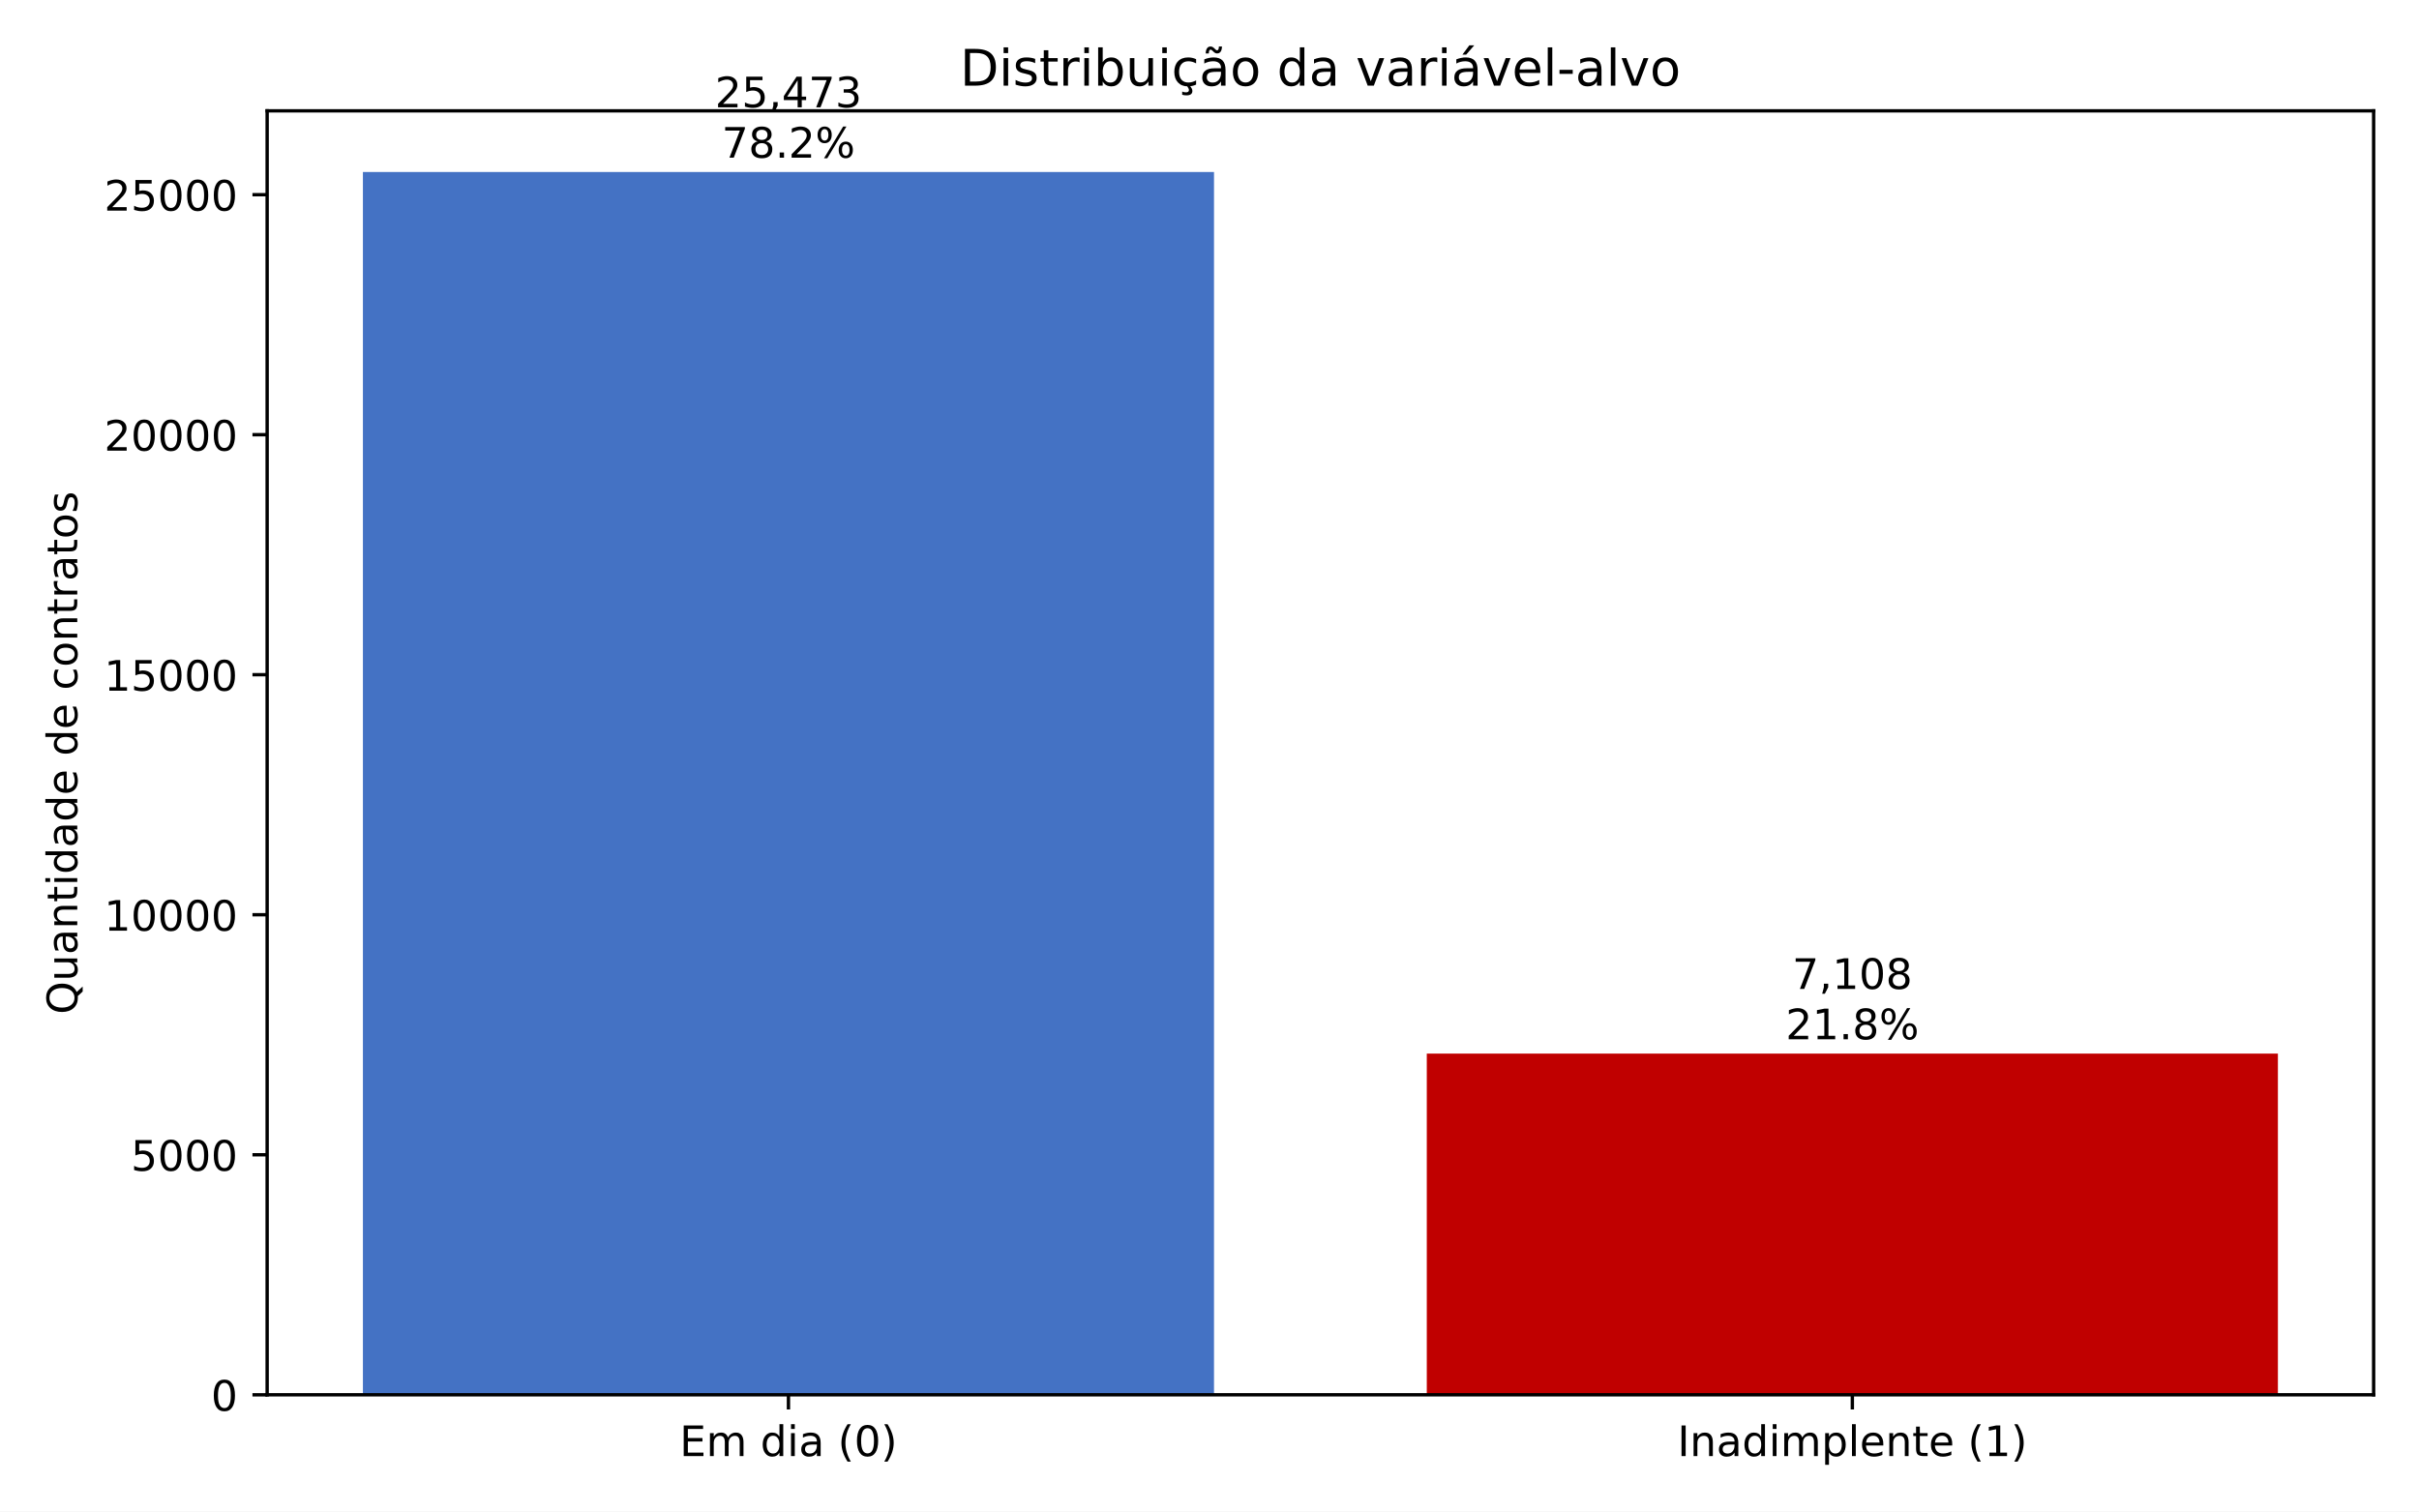
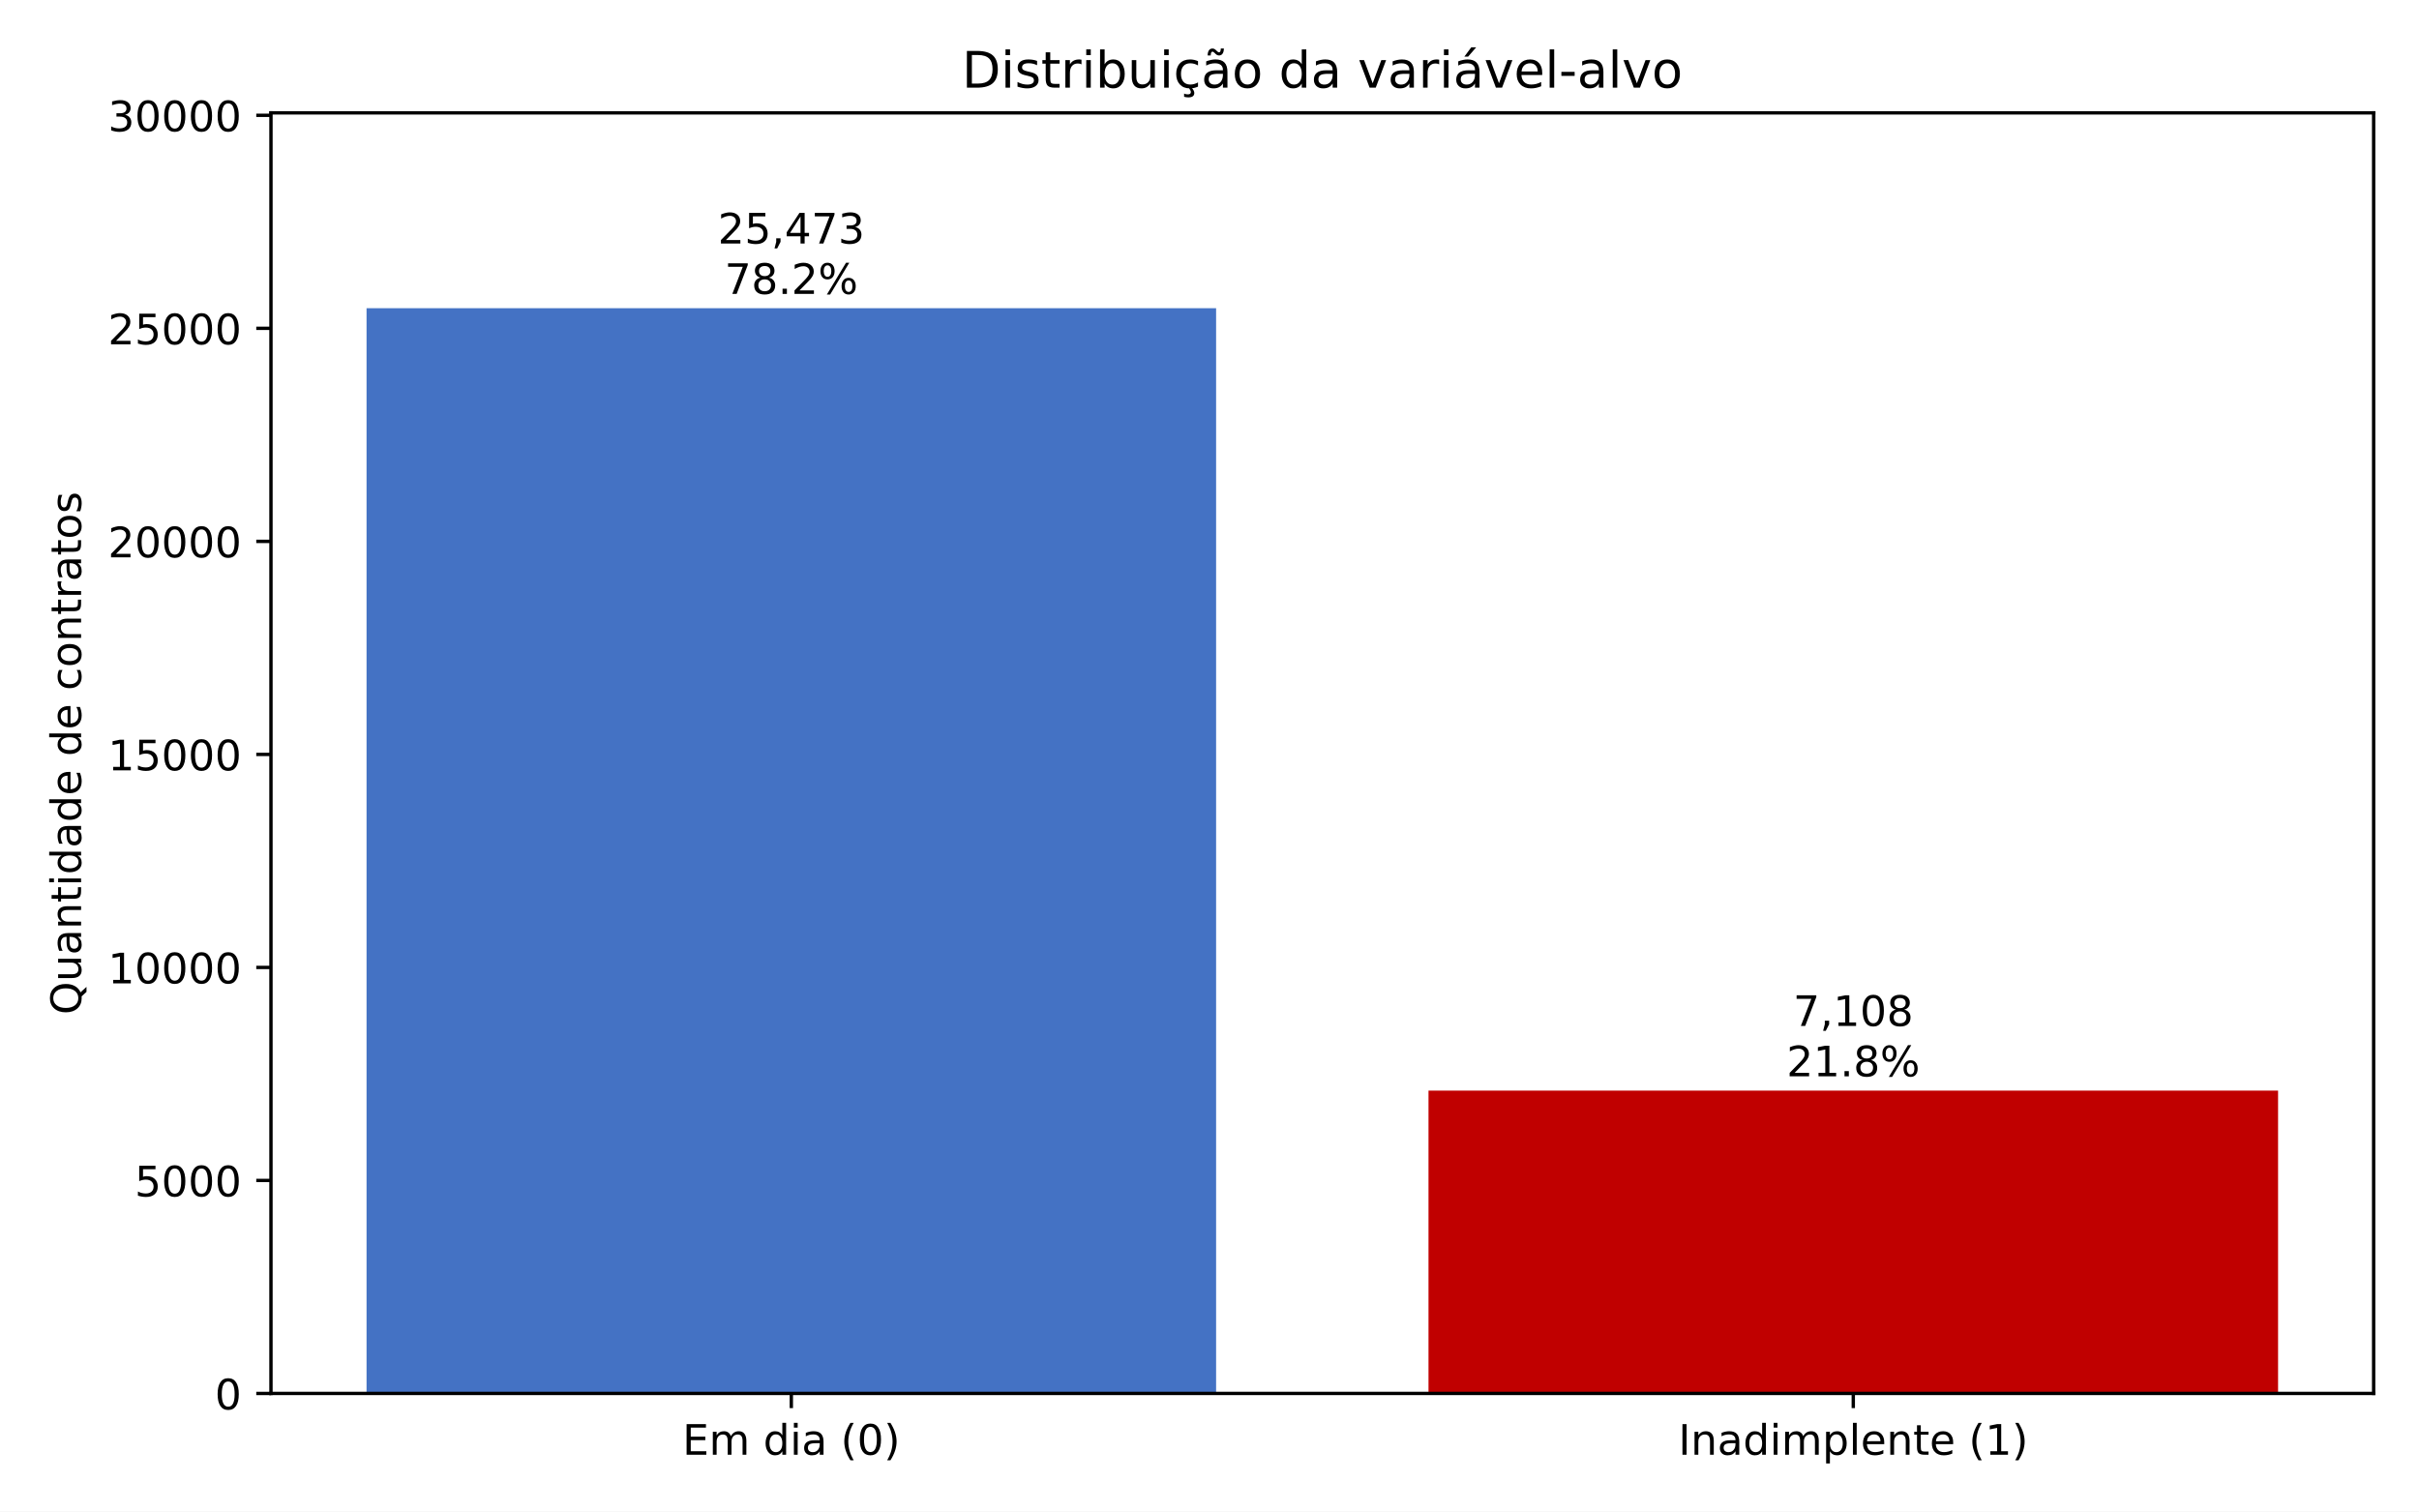
<svg xmlns="http://www.w3.org/2000/svg" xmlns:xlink="http://www.w3.org/1999/xlink" width="576pt" height="360pt" viewBox="0 0 576 360" version="1.1">
  <defs>
    <style type="text/css">*{stroke-linejoin: round; stroke-linecap: butt}</style>
  </defs>
  <g id="figure_1">
    <g id="patch_1">
      <path d="M 0 360  L 576 360  L 576 0  L 0 0  z " style="fill: #ffffff" />
    </g>
    <g id="axes_1">
      <g id="patch_2">
-         <path d="M 63.613 332.199  L 565.2 332.199  L 565.2 26.398  L 63.613 26.398  z " style="fill: #ffffff" />
+         <path d="M 64.522 331.878  L 565.2 331.878  L 565.2 26.88  L 64.522 26.88  z " style="fill: #ffffff" />
      </g>
      <g id="patch_3">
-         <path d="M 86.413 332.199  L 289.074 332.199  L 289.074 40.96  L 86.413 40.96  z " clip-path="url(#pab3c28357f)" style="fill: #4472c4" />
+         <path d="M 87.28 331.878  L 289.574 331.878  L 289.574 73.405  L 87.28 73.405  z " clip-path="url(#p1f5bfb7d0e)" style="fill: #4472c4" />
      </g>
      <g id="patch_4">
-         <path d="M 339.739 332.199  L 542.401 332.199  L 542.401 250.932  L 339.739 250.932  z " clip-path="url(#pab3c28357f)" style="fill: #c00000" />
+         <path d="M 340.148 331.878  L 542.442 331.878  L 542.442 259.753  L 340.148 259.753  z " clip-path="url(#p1f5bfb7d0e)" style="fill: #c00000" />
      </g>
      <g id="matplotlib.axis_1">
        <g id="xtick_1">
          <g id="line2d_1">
            <defs>
-               <path id="m85f5913527" d="M 0 0  L 0 3.5  " style="stroke: #000000; stroke-width: 0.8" />
+               <path id="mea78bd99e2" d="M 0 0  L 0 3.5  " style="stroke: #000000; stroke-width: 0.8" />
            </defs>
            <g>
-               <use xlink:href="#m85f5913527" x="187.743" y="332.199" style="stroke: #000000; stroke-width: 0.8" />
+               <use xlink:href="#mea78bd99e2" x="188.427" y="331.878" style="stroke: #000000; stroke-width: 0.8" />
            </g>
          </g>
          <g id="text_1">
-             <g transform="translate(161.8254 346.7977) scale(0.1 -0.1)">
+             <g transform="translate(162.5095 346.4761) scale(0.1 -0.1)">
              <defs>
                <path id="DejaVuSans-28" d="M 628 4666  L 3578 4666  L 3578 4134  L 1259 4134  L 1259 2753  L 3481 2753  L 3481 2222  L 1259 2222  L 1259 531  L 3634 531  L 3634 0  L 628 0  L 628 4666  z " transform="scale(0.015625)" />
                <path id="DejaVuSans-50" d="M 3328 2828  Q 3544 3216 3844 3400  Q 4144 3584 4550 3584  Q 5097 3584 5394 3201  Q 5691 2819 5691 2113  L 5691 0  L 5113 0  L 5113 2094  Q 5113 2597 4934 2840  Q 4756 3084 4391 3084  Q 3944 3084 3684 2787  Q 3425 2491 3425 1978  L 3425 0  L 2847 0  L 2847 2094  Q 2847 2600 2669 2842  Q 2491 3084 2119 3084  Q 1678 3084 1418 2786  Q 1159 2488 1159 1978  L 1159 0  L 581 0  L 581 3500  L 1159 3500  L 1159 2956  Q 1356 3278 1631 3431  Q 1906 3584 2284 3584  Q 2666 3584 2933 3390  Q 3200 3197 3328 2828  z " transform="scale(0.015625)" />
                <path id="DejaVuSans-3" transform="scale(0.015625)" />
                <path id="DejaVuSans-47" d="M 2906 2969  L 2906 4863  L 3481 4863  L 3481 0  L 2906 0  L 2906 525  Q 2725 213 2448 61  Q 2172 -91 1784 -91  Q 1150 -91 751 415  Q 353 922 353 1747  Q 353 2572 751 3078  Q 1150 3584 1784 3584  Q 2172 3584 2448 3432  Q 2725 3281 2906 2969  z M 947 1747  Q 947 1113 1208 752  Q 1469 391 1925 391  Q 2381 391 2643 752  Q 2906 1113 2906 1747  Q 2906 2381 2643 2742  Q 2381 3103 1925 3103  Q 1469 3103 1208 2742  Q 947 2381 947 1747  z " transform="scale(0.015625)" />
                <path id="DejaVuSans-4c" d="M 603 3500  L 1178 3500  L 1178 0  L 603 0  L 603 3500  z M 603 4863  L 1178 4863  L 1178 4134  L 603 4134  L 603 4863  z " transform="scale(0.015625)" />
                <path id="DejaVuSans-44" d="M 2194 1759  Q 1497 1759 1228 1600  Q 959 1441 959 1056  Q 959 750 1161 570  Q 1363 391 1709 391  Q 2188 391 2477 730  Q 2766 1069 2766 1631  L 2766 1759  L 2194 1759  z M 3341 1997  L 3341 0  L 2766 0  L 2766 531  Q 2569 213 2275 61  Q 1981 -91 1556 -91  Q 1019 -91 701 211  Q 384 513 384 1019  Q 384 1609 779 1909  Q 1175 2209 1959 2209  L 2766 2209  L 2766 2266  Q 2766 2663 2505 2880  Q 2244 3097 1772 3097  Q 1472 3097 1187 3025  Q 903 2953 641 2809  L 641 3341  Q 956 3463 1253 3523  Q 1550 3584 1831 3584  Q 2591 3584 2966 3190  Q 3341 2797 3341 1997  z " transform="scale(0.015625)" />
                <path id="DejaVuSans-b" d="M 1984 4856  Q 1566 4138 1362 3434  Q 1159 2731 1159 2009  Q 1159 1288 1364 580  Q 1569 -128 1984 -844  L 1484 -844  Q 1016 -109 783 600  Q 550 1309 550 2009  Q 550 2706 781 3412  Q 1013 4119 1484 4856  L 1984 4856  z " transform="scale(0.015625)" />
                <path id="DejaVuSans-13" d="M 2034 4250  Q 1547 4250 1301 3770  Q 1056 3291 1056 2328  Q 1056 1369 1301 889  Q 1547 409 2034 409  Q 2525 409 2770 889  Q 3016 1369 3016 2328  Q 3016 3291 2770 3770  Q 2525 4250 2034 4250  z M 2034 4750  Q 2819 4750 3233 4129  Q 3647 3509 3647 2328  Q 3647 1150 3233 529  Q 2819 -91 2034 -91  Q 1250 -91 836 529  Q 422 1150 422 2328  Q 422 3509 836 4129  Q 1250 4750 2034 4750  z " transform="scale(0.015625)" />
                <path id="DejaVuSans-c" d="M 513 4856  L 1013 4856  Q 1481 4119 1714 3412  Q 1947 2706 1947 2009  Q 1947 1309 1714 600  Q 1481 -109 1013 -844  L 513 -844  Q 928 -128 1133 580  Q 1338 1288 1338 2009  Q 1338 2731 1133 3434  Q 928 4138 513 4856  z " transform="scale(0.015625)" />
              </defs>
              <use xlink:href="#DejaVuSans-28" />
              <use xlink:href="#DejaVuSans-50" transform="translate(63.1875 0)" />
              <use xlink:href="#DejaVuSans-3" transform="translate(160.5938 0)" />
              <use xlink:href="#DejaVuSans-47" transform="translate(192.375 0)" />
              <use xlink:href="#DejaVuSans-4c" transform="translate(255.8594 0)" />
              <use xlink:href="#DejaVuSans-44" transform="translate(283.6406 0)" />
              <use xlink:href="#DejaVuSans-3" transform="translate(344.9219 0)" />
              <use xlink:href="#DejaVuSans-b" transform="translate(376.7031 0)" />
              <use xlink:href="#DejaVuSans-13" transform="translate(415.7188 0)" />
              <use xlink:href="#DejaVuSans-c" transform="translate(479.3438 0)" />
            </g>
          </g>
        </g>
        <g id="xtick_2">
          <g id="line2d_2">
            <g>
-               <use xlink:href="#m85f5913527" x="441.07" y="332.199" style="stroke: #000000; stroke-width: 0.8" />
+               <use xlink:href="#mea78bd99e2" x="441.295" y="331.878" style="stroke: #000000; stroke-width: 0.8" />
            </g>
          </g>
          <g id="text_2">
-             <g transform="translate(399.4114 346.7977) scale(0.1 -0.1)">
+             <g transform="translate(399.6363 346.4761) scale(0.1 -0.1)">
              <defs>
                <path id="DejaVuSans-2c" d="M 628 4666  L 1259 4666  L 1259 0  L 628 0  L 628 4666  z " transform="scale(0.015625)" />
                <path id="DejaVuSans-51" d="M 3513 2113  L 3513 0  L 2938 0  L 2938 2094  Q 2938 2591 2744 2837  Q 2550 3084 2163 3084  Q 1697 3084 1428 2787  Q 1159 2491 1159 1978  L 1159 0  L 581 0  L 581 3500  L 1159 3500  L 1159 2956  Q 1366 3272 1645 3428  Q 1925 3584 2291 3584  Q 2894 3584 3203 3211  Q 3513 2838 3513 2113  z " transform="scale(0.015625)" />
                <path id="DejaVuSans-53" d="M 1159 525  L 1159 -1331  L 581 -1331  L 581 3500  L 1159 3500  L 1159 2969  Q 1341 3281 1617 3432  Q 1894 3584 2278 3584  Q 2916 3584 3314 3078  Q 3713 2572 3713 1747  Q 3713 922 3314 415  Q 2916 -91 2278 -91  Q 1894 -91 1617 61  Q 1341 213 1159 525  z M 3116 1747  Q 3116 2381 2855 2742  Q 2594 3103 2138 3103  Q 1681 3103 1420 2742  Q 1159 2381 1159 1747  Q 1159 1113 1420 752  Q 1681 391 2138 391  Q 2594 391 2855 752  Q 3116 1113 3116 1747  z " transform="scale(0.015625)" />
                <path id="DejaVuSans-4f" d="M 603 4863  L 1178 4863  L 1178 0  L 603 0  L 603 4863  z " transform="scale(0.015625)" />
                <path id="DejaVuSans-48" d="M 3597 1894  L 3597 1613  L 953 1613  Q 991 1019 1311 708  Q 1631 397 2203 397  Q 2534 397 2845 478  Q 3156 559 3463 722  L 3463 178  Q 3153 47 2828 -22  Q 2503 -91 2169 -91  Q 1331 -91 842 396  Q 353 884 353 1716  Q 353 2575 817 3079  Q 1281 3584 2069 3584  Q 2775 3584 3186 3129  Q 3597 2675 3597 1894  z M 3022 2063  Q 3016 2534 2758 2815  Q 2500 3097 2075 3097  Q 1594 3097 1305 2825  Q 1016 2553 972 2059  L 3022 2063  z " transform="scale(0.015625)" />
                <path id="DejaVuSans-57" d="M 1172 4494  L 1172 3500  L 2356 3500  L 2356 3053  L 1172 3053  L 1172 1153  Q 1172 725 1289 603  Q 1406 481 1766 481  L 2356 481  L 2356 0  L 1766 0  Q 1100 0 847 248  Q 594 497 594 1153  L 594 3053  L 172 3053  L 172 3500  L 594 3500  L 594 4494  L 1172 4494  z " transform="scale(0.015625)" />
                <path id="DejaVuSans-14" d="M 794 531  L 1825 531  L 1825 4091  L 703 3866  L 703 4441  L 1819 4666  L 2450 4666  L 2450 531  L 3481 531  L 3481 0  L 794 0  L 794 531  z " transform="scale(0.015625)" />
              </defs>
              <use xlink:href="#DejaVuSans-2c" />
              <use xlink:href="#DejaVuSans-51" transform="translate(29.5 0)" />
              <use xlink:href="#DejaVuSans-44" transform="translate(92.875 0)" />
              <use xlink:href="#DejaVuSans-47" transform="translate(154.1562 0)" />
              <use xlink:href="#DejaVuSans-4c" transform="translate(217.6406 0)" />
              <use xlink:href="#DejaVuSans-50" transform="translate(245.4219 0)" />
              <use xlink:href="#DejaVuSans-53" transform="translate(342.8281 0)" />
              <use xlink:href="#DejaVuSans-4f" transform="translate(406.3125 0)" />
              <use xlink:href="#DejaVuSans-48" transform="translate(434.0938 0)" />
              <use xlink:href="#DejaVuSans-51" transform="translate(495.625 0)" />
              <use xlink:href="#DejaVuSans-57" transform="translate(559 0)" />
              <use xlink:href="#DejaVuSans-48" transform="translate(598.2031 0)" />
              <use xlink:href="#DejaVuSans-3" transform="translate(659.7344 0)" />
              <use xlink:href="#DejaVuSans-b" transform="translate(691.5156 0)" />
              <use xlink:href="#DejaVuSans-14" transform="translate(730.5312 0)" />
              <use xlink:href="#DejaVuSans-c" transform="translate(794.1562 0)" />
            </g>
          </g>
        </g>
      </g>
      <g id="matplotlib.axis_2">
        <g id="ytick_1">
          <g id="line2d_3">
            <defs>
-               <path id="m207fa2ef61" d="M 0 0  L -3.5 0  " style="stroke: #000000; stroke-width: 0.8" />
+               <path id="m940a65545d" d="M 0 0  L -3.5 0  " style="stroke: #000000; stroke-width: 0.8" />
            </defs>
            <g>
-               <use xlink:href="#m207fa2ef61" x="63.613" y="332.199" style="stroke: #000000; stroke-width: 0.8" />
+               <use xlink:href="#m940a65545d" x="64.522" y="331.878" style="stroke: #000000; stroke-width: 0.8" />
            </g>
          </g>
          <g id="text_3">
-             <g transform="translate(50.25078 335.998) scale(0.1 -0.1)">
+             <g transform="translate(51.15984 335.6765) scale(0.1 -0.1)">
              <use xlink:href="#DejaVuSans-13" />
            </g>
          </g>
        </g>
        <g id="ytick_2">
          <g id="line2d_4">
            <g>
-               <use xlink:href="#m207fa2ef61" x="63.613" y="275.033" style="stroke: #000000; stroke-width: 0.8" />
+               <use xlink:href="#m940a65545d" x="64.522" y="281.143" style="stroke: #000000; stroke-width: 0.8" />
            </g>
          </g>
          <g id="text_4">
-             <g transform="translate(31.16328 278.8318) scale(0.1 -0.1)">
+             <g transform="translate(32.07234 284.9419) scale(0.1 -0.1)">
              <defs>
                <path id="DejaVuSans-18" d="M 691 4666  L 3169 4666  L 3169 4134  L 1269 4134  L 1269 2991  Q 1406 3038 1543 3061  Q 1681 3084 1819 3084  Q 2600 3084 3056 2656  Q 3513 2228 3513 1497  Q 3513 744 3044 326  Q 2575 -91 1722 -91  Q 1428 -91 1123 -41  Q 819 9 494 109  L 494 744  Q 775 591 1075 516  Q 1375 441 1709 441  Q 2250 441 2565 725  Q 2881 1009 2881 1497  Q 2881 1984 2565 2268  Q 2250 2553 1709 2553  Q 1456 2553 1204 2497  Q 953 2441 691 2322  L 691 4666  z " transform="scale(0.015625)" />
              </defs>
              <use xlink:href="#DejaVuSans-18" />
              <use xlink:href="#DejaVuSans-13" transform="translate(63.625 0)" />
              <use xlink:href="#DejaVuSans-13" transform="translate(127.25 0)" />
              <use xlink:href="#DejaVuSans-13" transform="translate(190.875 0)" />
            </g>
          </g>
        </g>
        <g id="ytick_3">
          <g id="line2d_5">
            <g>
-               <use xlink:href="#m207fa2ef61" x="63.613" y="217.867" style="stroke: #000000; stroke-width: 0.8" />
+               <use xlink:href="#m940a65545d" x="64.522" y="230.408" style="stroke: #000000; stroke-width: 0.8" />
            </g>
          </g>
          <g id="text_5">
-             <g transform="translate(24.80078 221.6656) scale(0.1 -0.1)">
+             <g transform="translate(25.70984 234.2072) scale(0.1 -0.1)">
              <use xlink:href="#DejaVuSans-14" />
              <use xlink:href="#DejaVuSans-13" transform="translate(63.625 0)" />
              <use xlink:href="#DejaVuSans-13" transform="translate(127.25 0)" />
              <use xlink:href="#DejaVuSans-13" transform="translate(190.875 0)" />
              <use xlink:href="#DejaVuSans-13" transform="translate(254.5 0)" />
            </g>
          </g>
        </g>
        <g id="ytick_4">
          <g id="line2d_6">
            <g>
-               <use xlink:href="#m207fa2ef61" x="63.613" y="160.7" style="stroke: #000000; stroke-width: 0.8" />
+               <use xlink:href="#m940a65545d" x="64.522" y="179.674" style="stroke: #000000; stroke-width: 0.8" />
            </g>
          </g>
          <g id="text_6">
-             <g transform="translate(24.80078 164.4993) scale(0.1 -0.1)">
+             <g transform="translate(25.70984 183.4726) scale(0.1 -0.1)">
              <use xlink:href="#DejaVuSans-14" />
              <use xlink:href="#DejaVuSans-18" transform="translate(63.625 0)" />
              <use xlink:href="#DejaVuSans-13" transform="translate(127.25 0)" />
              <use xlink:href="#DejaVuSans-13" transform="translate(190.875 0)" />
              <use xlink:href="#DejaVuSans-13" transform="translate(254.5 0)" />
            </g>
          </g>
        </g>
        <g id="ytick_5">
          <g id="line2d_7">
            <g>
-               <use xlink:href="#m207fa2ef61" x="63.613" y="103.534" style="stroke: #000000; stroke-width: 0.8" />
+               <use xlink:href="#m940a65545d" x="64.522" y="128.939" style="stroke: #000000; stroke-width: 0.8" />
            </g>
          </g>
          <g id="text_7">
-             <g transform="translate(24.80078 107.3331) scale(0.1 -0.1)">
+             <g transform="translate(25.70984 132.738) scale(0.1 -0.1)">
              <defs>
                <path id="DejaVuSans-15" d="M 1228 531  L 3431 531  L 3431 0  L 469 0  L 469 531  Q 828 903 1448 1529  Q 2069 2156 2228 2338  Q 2531 2678 2651 2914  Q 2772 3150 2772 3378  Q 2772 3750 2511 3984  Q 2250 4219 1831 4219  Q 1534 4219 1204 4116  Q 875 4013 500 3803  L 500 4441  Q 881 4594 1212 4672  Q 1544 4750 1819 4750  Q 2544 4750 2975 4387  Q 3406 4025 3406 3419  Q 3406 3131 3298 2873  Q 3191 2616 2906 2266  Q 2828 2175 2409 1742  Q 1991 1309 1228 531  z " transform="scale(0.015625)" />
              </defs>
              <use xlink:href="#DejaVuSans-15" />
              <use xlink:href="#DejaVuSans-13" transform="translate(63.625 0)" />
              <use xlink:href="#DejaVuSans-13" transform="translate(127.25 0)" />
              <use xlink:href="#DejaVuSans-13" transform="translate(190.875 0)" />
              <use xlink:href="#DejaVuSans-13" transform="translate(254.5 0)" />
            </g>
          </g>
        </g>
        <g id="ytick_6">
          <g id="line2d_8">
            <g>
-               <use xlink:href="#m207fa2ef61" x="63.613" y="46.368" style="stroke: #000000; stroke-width: 0.8" />
+               <use xlink:href="#m940a65545d" x="64.522" y="78.205" style="stroke: #000000; stroke-width: 0.8" />
            </g>
          </g>
          <g id="text_8">
-             <g transform="translate(24.80078 50.16684) scale(0.1 -0.1)">
+             <g transform="translate(25.70984 82.00339) scale(0.1 -0.1)">
              <use xlink:href="#DejaVuSans-15" />
              <use xlink:href="#DejaVuSans-18" transform="translate(63.625 0)" />
              <use xlink:href="#DejaVuSans-13" transform="translate(127.25 0)" />
              <use xlink:href="#DejaVuSans-13" transform="translate(190.875 0)" />
              <use xlink:href="#DejaVuSans-13" transform="translate(254.5 0)" />
            </g>
          </g>
        </g>
-         <g id="text_9">
-           <g transform="translate(18.39844 241.5846) rotate(-90) scale(0.1 -0.1)">
+         <g id="ytick_7">
+           <g id="line2d_9">
+             <g>
+               <use xlink:href="#m940a65545d" x="64.522" y="27.47" style="stroke: #000000; stroke-width: 0.8" />
+             </g>
+           </g>
+           <g id="text_9">
+             <g transform="translate(25.70984 31.26877) scale(0.1 -0.1)">
+               <defs>
+                 <path id="DejaVuSans-16" d="M 2597 2516  Q 3050 2419 3304 2112  Q 3559 1806 3559 1356  Q 3559 666 3084 287  Q 2609 -91 1734 -91  Q 1441 -91 1130 -33  Q 819 25 488 141  L 488 750  Q 750 597 1062 519  Q 1375 441 1716 441  Q 2309 441 2620 675  Q 2931 909 2931 1356  Q 2931 1769 2642 2001  Q 2353 2234 1838 2234  L 1294 2234  L 1294 2753  L 1863 2753  Q 2328 2753 2575 2939  Q 2822 3125 2822 3475  Q 2822 3834 2567 4026  Q 2313 4219 1838 4219  Q 1578 4219 1281 4162  Q 984 4106 628 3988  L 628 4550  Q 988 4650 1302 4700  Q 1616 4750 1894 4750  Q 2613 4750 3031 4423  Q 3450 4097 3450 3541  Q 3450 3153 3228 2886  Q 3006 2619 2597 2516  z " transform="scale(0.015625)" />
+               </defs>
+               <use xlink:href="#DejaVuSans-16" />
+               <use xlink:href="#DejaVuSans-13" transform="translate(63.625 0)" />
+               <use xlink:href="#DejaVuSans-13" transform="translate(127.25 0)" />
+               <use xlink:href="#DejaVuSans-13" transform="translate(190.875 0)" />
+               <use xlink:href="#DejaVuSans-13" transform="translate(254.5 0)" />
+             </g>
+           </g>
+         </g>
+         <g id="text_10">
+           <g transform="translate(19.3075 241.6648) rotate(-90) scale(0.1 -0.1)">
            <defs>
              <path id="DejaVuSans-34" d="M 2522 4238  Q 1834 4238 1429 3725  Q 1025 3213 1025 2328  Q 1025 1447 1429 934  Q 1834 422 2522 422  Q 3209 422 3611 934  Q 4013 1447 4013 2328  Q 4013 3213 3611 3725  Q 3209 4238 2522 4238  z M 3406 84  L 4238 -825  L 3475 -825  L 2784 -78  Q 2681 -84 2626 -87  Q 2572 -91 2522 -91  Q 1538 -91 948 567  Q 359 1225 359 2328  Q 359 3434 948 4092  Q 1538 4750 2522 4750  Q 3503 4750 4090 4092  Q 4678 3434 4678 2328  Q 4678 1516 4351 937  Q 4025 359 3406 84  z " transform="scale(0.015625)" />
              <path id="DejaVuSans-58" d="M 544 1381  L 544 3500  L 1119 3500  L 1119 1403  Q 1119 906 1312 657  Q 1506 409 1894 409  Q 2359 409 2629 706  Q 2900 1003 2900 1516  L 2900 3500  L 3475 3500  L 3475 0  L 2900 0  L 2900 538  Q 2691 219 2414 64  Q 2138 -91 1772 -91  Q 1169 -91 856 284  Q 544 659 544 1381  z M 1991 3584  L 1991 3584  z " transform="scale(0.015625)" />
              <path id="DejaVuSans-46" d="M 3122 3366  L 3122 2828  Q 2878 2963 2633 3030  Q 2388 3097 2138 3097  Q 1578 3097 1268 2742  Q 959 2388 959 1747  Q 959 1106 1268 751  Q 1578 397 2138 397  Q 2388 397 2633 464  Q 2878 531 3122 666  L 3122 134  Q 2881 22 2623 -34  Q 2366 -91 2075 -91  Q 1284 -91 818 406  Q 353 903 353 1747  Q 353 2603 823 3093  Q 1294 3584 2113 3584  Q 2378 3584 2631 3529  Q 2884 3475 3122 3366  z " transform="scale(0.015625)" />
              <path id="DejaVuSans-52" d="M 1959 3097  Q 1497 3097 1228 2736  Q 959 2375 959 1747  Q 959 1119 1226 758  Q 1494 397 1959 397  Q 2419 397 2687 759  Q 2956 1122 2956 1747  Q 2956 2369 2687 2733  Q 2419 3097 1959 3097  z M 1959 3584  Q 2709 3584 3137 3096  Q 3566 2609 3566 1747  Q 3566 888 3137 398  Q 2709 -91 1959 -91  Q 1206 -91 779 398  Q 353 888 353 1747  Q 353 2609 779 3096  Q 1206 3584 1959 3584  z " transform="scale(0.015625)" />
              <path id="DejaVuSans-55" d="M 2631 2963  Q 2534 3019 2420 3045  Q 2306 3072 2169 3072  Q 1681 3072 1420 2755  Q 1159 2438 1159 1844  L 1159 0  L 581 0  L 581 3500  L 1159 3500  L 1159 2956  Q 1341 3275 1631 3429  Q 1922 3584 2338 3584  Q 2397 3584 2469 3576  Q 2541 3569 2628 3553  L 2631 2963  z " transform="scale(0.015625)" />
              <path id="DejaVuSans-56" d="M 2834 3397  L 2834 2853  Q 2591 2978 2328 3040  Q 2066 3103 1784 3103  Q 1356 3103 1142 2972  Q 928 2841 928 2578  Q 928 2378 1081 2264  Q 1234 2150 1697 2047  L 1894 2003  Q 2506 1872 2764 1633  Q 3022 1394 3022 966  Q 3022 478 2636 193  Q 2250 -91 1575 -91  Q 1294 -91 989 -36  Q 684 19 347 128  L 347 722  Q 666 556 975 473  Q 1284 391 1588 391  Q 1994 391 2212 530  Q 2431 669 2431 922  Q 2431 1156 2273 1281  Q 2116 1406 1581 1522  L 1381 1569  Q 847 1681 609 1914  Q 372 2147 372 2553  Q 372 3047 722 3315  Q 1072 3584 1716 3584  Q 2034 3584 2315 3537  Q 2597 3491 2834 3397  z " transform="scale(0.015625)" />
            </defs>
            <use xlink:href="#DejaVuSans-34" />
            <use xlink:href="#DejaVuSans-58" transform="translate(78.71875 0)" />
            <use xlink:href="#DejaVuSans-44" transform="translate(142.0938 0)" />
            <use xlink:href="#DejaVuSans-51" transform="translate(203.375 0)" />
            <use xlink:href="#DejaVuSans-57" transform="translate(266.75 0)" />
            <use xlink:href="#DejaVuSans-4c" transform="translate(305.9531 0)" />
            <use xlink:href="#DejaVuSans-47" transform="translate(333.7344 0)" />
            <use xlink:href="#DejaVuSans-44" transform="translate(397.2188 0)" />
            <use xlink:href="#DejaVuSans-47" transform="translate(458.5 0)" />
            <use xlink:href="#DejaVuSans-48" transform="translate(521.9844 0)" />
            <use xlink:href="#DejaVuSans-3" transform="translate(583.5156 0)" />
            <use xlink:href="#DejaVuSans-47" transform="translate(615.2969 0)" />
            <use xlink:href="#DejaVuSans-48" transform="translate(678.7812 0)" />
            <use xlink:href="#DejaVuSans-3" transform="translate(740.3125 0)" />
            <use xlink:href="#DejaVuSans-46" transform="translate(772.0938 0)" />
            <use xlink:href="#DejaVuSans-52" transform="translate(827.0781 0)" />
            <use xlink:href="#DejaVuSans-51" transform="translate(888.2656 0)" />
            <use xlink:href="#DejaVuSans-57" transform="translate(951.6406 0)" />
            <use xlink:href="#DejaVuSans-55" transform="translate(990.8438 0)" />
            <use xlink:href="#DejaVuSans-44" transform="translate(1031.953 0)" />
            <use xlink:href="#DejaVuSans-57" transform="translate(1093.234 0)" />
            <use xlink:href="#DejaVuSans-52" transform="translate(1132.438 0)" />
            <use xlink:href="#DejaVuSans-56" transform="translate(1193.625 0)" />
          </g>
        </g>
      </g>
      <g id="patch_5">
-         <path d="M 63.613 332.199  L 63.613 26.398  " style="fill: none; stroke: #000000; stroke-width: 0.8; stroke-linejoin: miter; stroke-linecap: square" />
+         <path d="M 64.522 331.878  L 64.522 26.88  " style="fill: none; stroke: #000000; stroke-width: 0.8; stroke-linejoin: miter; stroke-linecap: square" />
      </g>
      <g id="patch_6">
-         <path d="M 565.2 332.199  L 565.2 26.398  " style="fill: none; stroke: #000000; stroke-width: 0.8; stroke-linejoin: miter; stroke-linecap: square" />
+         <path d="M 565.2 331.878  L 565.2 26.88  " style="fill: none; stroke: #000000; stroke-width: 0.8; stroke-linejoin: miter; stroke-linecap: square" />
      </g>
      <g id="patch_7">
-         <path d="M 63.613 332.199  L 565.2 332.199  " style="fill: none; stroke: #000000; stroke-width: 0.8; stroke-linejoin: miter; stroke-linecap: square" />
+         <path d="M 64.522 331.878  L 565.2 331.878  " style="fill: none; stroke: #000000; stroke-width: 0.8; stroke-linejoin: miter; stroke-linecap: square" />
      </g>
      <g id="patch_8">
-         <path d="M 63.613 26.398  L 565.2 26.398  " style="fill: none; stroke: #000000; stroke-width: 0.8; stroke-linejoin: miter; stroke-linecap: square" />
-       </g>
-       <g id="text_10">
-         <g transform="translate(170.248 25.55481) scale(0.1 -0.1)">
+         <path d="M 64.522 26.88  L 565.2 26.88  " style="fill: none; stroke: #000000; stroke-width: 0.8; stroke-linejoin: miter; stroke-linecap: square" />
+       </g>
+       <g id="text_11">
+         <g transform="translate(170.9321 57.99979) scale(0.1 -0.1)">
          <defs>
            <path id="DejaVuSans-f" d="M 750 794  L 1409 794  L 1409 256  L 897 -744  L 494 -744  L 750 256  L 750 794  z " transform="scale(0.015625)" />
            <path id="DejaVuSans-17" d="M 2419 4116  L 825 1625  L 2419 1625  L 2419 4116  z M 2253 4666  L 3047 4666  L 3047 1625  L 3713 1625  L 3713 1100  L 3047 1100  L 3047 0  L 2419 0  L 2419 1100  L 313 1100  L 313 1709  L 2253 4666  z " transform="scale(0.015625)" />
            <path id="DejaVuSans-1a" d="M 525 4666  L 3525 4666  L 3525 4397  L 1831 0  L 1172 0  L 2766 4134  L 525 4134  L 525 4666  z " transform="scale(0.015625)" />
-             <path id="DejaVuSans-16" d="M 2597 2516  Q 3050 2419 3304 2112  Q 3559 1806 3559 1356  Q 3559 666 3084 287  Q 2609 -91 1734 -91  Q 1441 -91 1130 -33  Q 819 25 488 141  L 488 750  Q 750 597 1062 519  Q 1375 441 1716 441  Q 2309 441 2620 675  Q 2931 909 2931 1356  Q 2931 1769 2642 2001  Q 2353 2234 1838 2234  L 1294 2234  L 1294 2753  L 1863 2753  Q 2328 2753 2575 2939  Q 2822 3125 2822 3475  Q 2822 3834 2567 4026  Q 2313 4219 1838 4219  Q 1578 4219 1281 4162  Q 984 4106 628 3988  L 628 4550  Q 988 4650 1302 4700  Q 1616 4750 1894 4750  Q 2613 4750 3031 4423  Q 3450 4097 3450 3541  Q 3450 3153 3228 2886  Q 3006 2619 2597 2516  z " transform="scale(0.015625)" />
          </defs>
          <use xlink:href="#DejaVuSans-15" />
          <use xlink:href="#DejaVuSans-18" transform="translate(63.625 0)" />
          <use xlink:href="#DejaVuSans-f" transform="translate(127.25 0)" />
          <use xlink:href="#DejaVuSans-17" transform="translate(159.0312 0)" />
          <use xlink:href="#DejaVuSans-1a" transform="translate(222.6562 0)" />
          <use xlink:href="#DejaVuSans-16" transform="translate(286.2812 0)" />
        </g>
-         <g transform="translate(171.8597 37.55676) scale(0.1 -0.1)">
+         <g transform="translate(172.5438 70.00175) scale(0.1 -0.1)">
          <defs>
            <path id="DejaVuSans-1b" d="M 2034 2216  Q 1584 2216 1326 1975  Q 1069 1734 1069 1313  Q 1069 891 1326 650  Q 1584 409 2034 409  Q 2484 409 2743 651  Q 3003 894 3003 1313  Q 3003 1734 2745 1975  Q 2488 2216 2034 2216  z M 1403 2484  Q 997 2584 770 2862  Q 544 3141 544 3541  Q 544 4100 942 4425  Q 1341 4750 2034 4750  Q 2731 4750 3128 4425  Q 3525 4100 3525 3541  Q 3525 3141 3298 2862  Q 3072 2584 2669 2484  Q 3125 2378 3379 2068  Q 3634 1759 3634 1313  Q 3634 634 3220 271  Q 2806 -91 2034 -91  Q 1263 -91 848 271  Q 434 634 434 1313  Q 434 1759 690 2068  Q 947 2378 1403 2484  z M 1172 3481  Q 1172 3119 1398 2916  Q 1625 2713 2034 2713  Q 2441 2713 2670 2916  Q 2900 3119 2900 3481  Q 2900 3844 2670 4047  Q 2441 4250 2034 4250  Q 1625 4250 1398 4047  Q 1172 3844 1172 3481  z " transform="scale(0.015625)" />
            <path id="DejaVuSans-11" d="M 684 794  L 1344 794  L 1344 0  L 684 0  L 684 794  z " transform="scale(0.015625)" />
            <path id="DejaVuSans-8" d="M 4653 2053  Q 4381 2053 4226 1822  Q 4072 1591 4072 1178  Q 4072 772 4226 539  Q 4381 306 4653 306  Q 4919 306 5073 539  Q 5228 772 5228 1178  Q 5228 1588 5073 1820  Q 4919 2053 4653 2053  z M 4653 2450  Q 5147 2450 5437 2106  Q 5728 1763 5728 1178  Q 5728 594 5436 251  Q 5144 -91 4653 -91  Q 4153 -91 3862 251  Q 3572 594 3572 1178  Q 3572 1766 3864 2108  Q 4156 2450 4653 2450  z M 1428 4353  Q 1159 4353 1004 4120  Q 850 3888 850 3481  Q 850 3069 1003 2837  Q 1156 2606 1428 2606  Q 1700 2606 1854 2837  Q 2009 3069 2009 3481  Q 2009 3884 1853 4118  Q 1697 4353 1428 4353  z M 4250 4750  L 4750 4750  L 1831 -91  L 1331 -91  L 4250 4750  z M 1428 4750  Q 1922 4750 2215 4408  Q 2509 4066 2509 3481  Q 2509 2891 2217 2550  Q 1925 2209 1428 2209  Q 931 2209 642 2551  Q 353 2894 353 3481  Q 353 4063 643 4406  Q 934 4750 1428 4750  z " transform="scale(0.015625)" />
          </defs>
          <use xlink:href="#DejaVuSans-1a" />
          <use xlink:href="#DejaVuSans-1b" transform="translate(63.625 0)" />
          <use xlink:href="#DejaVuSans-11" transform="translate(127.25 0)" />
          <use xlink:href="#DejaVuSans-15" transform="translate(159.0312 0)" />
          <use xlink:href="#DejaVuSans-8" transform="translate(222.6562 0)" />
        </g>
      </g>
-       <g id="text_11">
-         <g transform="translate(426.7559 235.5264) scale(0.1 -0.1)">
+       <g id="text_12">
+         <g transform="translate(426.9809 244.348) scale(0.1 -0.1)">
          <use xlink:href="#DejaVuSans-1a" />
          <use xlink:href="#DejaVuSans-f" transform="translate(63.625 0)" />
          <use xlink:href="#DejaVuSans-14" transform="translate(95.40625 0)" />
          <use xlink:href="#DejaVuSans-13" transform="translate(159.0312 0)" />
          <use xlink:href="#DejaVuSans-1b" transform="translate(222.6562 0)" />
        </g>
-         <g transform="translate(425.1864 247.5284) scale(0.1 -0.1)">
+         <g transform="translate(425.4113 256.35) scale(0.1 -0.1)">
          <use xlink:href="#DejaVuSans-15" />
          <use xlink:href="#DejaVuSans-14" transform="translate(63.625 0)" />
          <use xlink:href="#DejaVuSans-11" transform="translate(127.25 0)" />
          <use xlink:href="#DejaVuSans-1b" transform="translate(159.0312 0)" />
          <use xlink:href="#DejaVuSans-8" transform="translate(222.6562 0)" />
        </g>
      </g>
-       <g id="text_12">
-         <g transform="translate(228.6038 20.39813) scale(0.12 -0.12)">
+       <g id="text_13">
+         <g transform="translate(229.0584 20.88) scale(0.12 -0.12)">
          <defs>
            <path id="DejaVuSans-27" d="M 1259 4147  L 1259 519  L 2022 519  Q 2988 519 3436 956  Q 3884 1394 3884 2338  Q 3884 3275 3436 3711  Q 2988 4147 2022 4147  L 1259 4147  z M 628 4666  L 1925 4666  Q 3281 4666 3915 4102  Q 4550 3538 4550 2338  Q 4550 1131 3912 565  Q 3275 0 1925 0  L 628 0  L 628 4666  z " transform="scale(0.015625)" />
            <path id="DejaVuSans-45" d="M 3116 1747  Q 3116 2381 2855 2742  Q 2594 3103 2138 3103  Q 1681 3103 1420 2742  Q 1159 2381 1159 1747  Q 1159 1113 1420 752  Q 1681 391 2138 391  Q 2594 391 2855 752  Q 3116 1113 3116 1747  z M 1159 2969  Q 1341 3281 1617 3432  Q 1894 3584 2278 3584  Q 2916 3584 3314 3078  Q 3713 2572 3713 1747  Q 3713 922 3314 415  Q 2916 -91 2278 -91  Q 1894 -91 1617 61  Q 1341 213 1159 525  L 1159 0  L 581 0  L 581 4863  L 1159 4863  L 1159 2969  z " transform="scale(0.015625)" />
            <path id="DejaVuSans-a9" d="M 3122 3366  L 3122 2828  Q 2878 2963 2633 3030  Q 2388 3097 2138 3097  Q 1578 3097 1268 2742  Q 959 2388 959 1747  Q 959 1106 1268 751  Q 1578 397 2138 397  Q 2388 397 2633 464  Q 2878 531 3122 666  L 3122 134  Q 2881 22 2623 -34  Q 2366 -91 2075 -91  Q 1284 -91 818 406  Q 353 903 353 1747  Q 353 2603 823 3093  Q 1294 3584 2113 3584  Q 2378 3584 2631 3529  Q 2884 3475 3122 3366  z M 2310 0  Q 2481 -194 2565 -358  Q 2650 -522 2650 -672  Q 2650 -950 2462 -1092  Q 2275 -1234 1906 -1234  Q 1763 -1234 1627 -1215  Q 1491 -1197 1356 -1159  L 1356 -750  Q 1463 -803 1578 -826  Q 1694 -850 1841 -850  Q 2025 -850 2119 -775  Q 2213 -700 2213 -556  Q 2213 -463 2145 -327  Q 2078 -191 1938 0  L 2310 0  z " transform="scale(0.015625)" />
            <path id="DejaVuSans-a5" d="M 2194 1759  Q 1497 1759 1228 1600  Q 959 1441 959 1056  Q 959 750 1161 570  Q 1363 391 1709 391  Q 2188 391 2477 730  Q 2766 1069 2766 1631  L 2766 1759  L 2194 1759  z M 3341 1997  L 3341 0  L 2766 0  L 2766 531  Q 2569 213 2275 61  Q 1981 -91 1556 -91  Q 1019 -91 701 211  Q 384 513 384 1019  Q 384 1609 779 1909  Q 1175 2209 1959 2209  L 2766 2209  L 2766 2266  Q 2766 2663 2505 2880  Q 2244 3097 1772 3097  Q 1472 3097 1187 3025  Q 903 2953 641 2809  L 641 3341  Q 956 3463 1253 3523  Q 1550 3584 1831 3584  Q 2591 3584 2966 3190  Q 3341 2797 3341 1997  z M 1844 4281  L 1665 4453  Q 1597 4516 1545 4545  Q 1494 4575 1453 4575  Q 1334 4575 1278 4461  Q 1222 4347 1215 4091  L 825 4091  Q 831 4513 990 4742  Q 1150 4972 1434 4972  Q 1553 4972 1653 4928  Q 1753 4884 1869 4781  L 2047 4609  Q 2115 4547 2167 4517  Q 2219 4488 2259 4488  Q 2378 4488 2434 4602  Q 2490 4716 2497 4972  L 2887 4972  Q 2881 4550 2721 4320  Q 2562 4091 2278 4091  Q 2159 4091 2059 4134  Q 1959 4178 1844 4281  z " transform="scale(0.015625)" />
            <path id="DejaVuSans-59" d="M 191 3500  L 800 3500  L 1894 563  L 2988 3500  L 3597 3500  L 2284 0  L 1503 0  L 191 3500  z " transform="scale(0.015625)" />
            <path id="DejaVuSans-a3" d="M 2194 1759  Q 1497 1759 1228 1600  Q 959 1441 959 1056  Q 959 750 1161 570  Q 1363 391 1709 391  Q 2188 391 2477 730  Q 2766 1069 2766 1631  L 2766 1759  L 2194 1759  z M 3341 1997  L 3341 0  L 2766 0  L 2766 531  Q 2569 213 2275 61  Q 1981 -91 1556 -91  Q 1019 -91 701 211  Q 384 513 384 1019  Q 384 1609 779 1909  Q 1175 2209 1959 2209  L 2766 2209  L 2766 2266  Q 2766 2663 2505 2880  Q 2244 3097 1772 3097  Q 1472 3097 1187 3025  Q 903 2953 641 2809  L 641 3341  Q 956 3463 1253 3523  Q 1550 3584 1831 3584  Q 2591 3584 2966 3190  Q 3341 2797 3341 1997  z M 2290 5119  L 2912 5119  L 1894 3944  L 1415 3944  L 2290 5119  z " transform="scale(0.015625)" />
            <path id="DejaVuSans-10" d="M 313 2009  L 1997 2009  L 1997 1497  L 313 1497  L 313 2009  z " transform="scale(0.015625)" />
          </defs>
          <use xlink:href="#DejaVuSans-27" />
          <use xlink:href="#DejaVuSans-4c" transform="translate(77 0)" />
          <use xlink:href="#DejaVuSans-56" transform="translate(104.7812 0)" />
          <use xlink:href="#DejaVuSans-57" transform="translate(156.875 0)" />
          <use xlink:href="#DejaVuSans-55" transform="translate(196.0781 0)" />
          <use xlink:href="#DejaVuSans-4c" transform="translate(237.1875 0)" />
          <use xlink:href="#DejaVuSans-45" transform="translate(264.9688 0)" />
          <use xlink:href="#DejaVuSans-58" transform="translate(328.4531 0)" />
          <use xlink:href="#DejaVuSans-4c" transform="translate(391.8281 0)" />
          <use xlink:href="#DejaVuSans-a9" transform="translate(419.6094 0)" />
          <use xlink:href="#DejaVuSans-a5" transform="translate(474.5938 0)" />
          <use xlink:href="#DejaVuSans-52" transform="translate(535.875 0)" />
          <use xlink:href="#DejaVuSans-3" transform="translate(597.0625 0)" />
          <use xlink:href="#DejaVuSans-47" transform="translate(628.8438 0)" />
          <use xlink:href="#DejaVuSans-44" transform="translate(692.3281 0)" />
          <use xlink:href="#DejaVuSans-3" transform="translate(753.6094 0)" />
          <use xlink:href="#DejaVuSans-59" transform="translate(785.3906 0)" />
          <use xlink:href="#DejaVuSans-44" transform="translate(844.5781 0)" />
          <use xlink:href="#DejaVuSans-55" transform="translate(905.8594 0)" />
          <use xlink:href="#DejaVuSans-4c" transform="translate(946.9688 0)" />
          <use xlink:href="#DejaVuSans-a3" transform="translate(974.75 0)" />
          <use xlink:href="#DejaVuSans-59" transform="translate(1036.031 0)" />
          <use xlink:href="#DejaVuSans-48" transform="translate(1095.219 0)" />
          <use xlink:href="#DejaVuSans-4f" transform="translate(1156.75 0)" />
          <use xlink:href="#DejaVuSans-10" transform="translate(1184.531 0)" />
          <use xlink:href="#DejaVuSans-44" transform="translate(1220.609 0)" />
          <use xlink:href="#DejaVuSans-4f" transform="translate(1281.891 0)" />
          <use xlink:href="#DejaVuSans-59" transform="translate(1309.672 0)" />
          <use xlink:href="#DejaVuSans-52" transform="translate(1368.859 0)" />
        </g>
      </g>
    </g>
  </g>
  <defs>
-     <clipPath id="pab3c28357f">
-       <rect x="63.613" y="26.398" width="501.587" height="305.801" />
+     <clipPath id="p1f5bfb7d0e">
+       <rect x="64.522" y="26.88" width="500.678" height="304.998" />
    </clipPath>
  </defs>
</svg>
